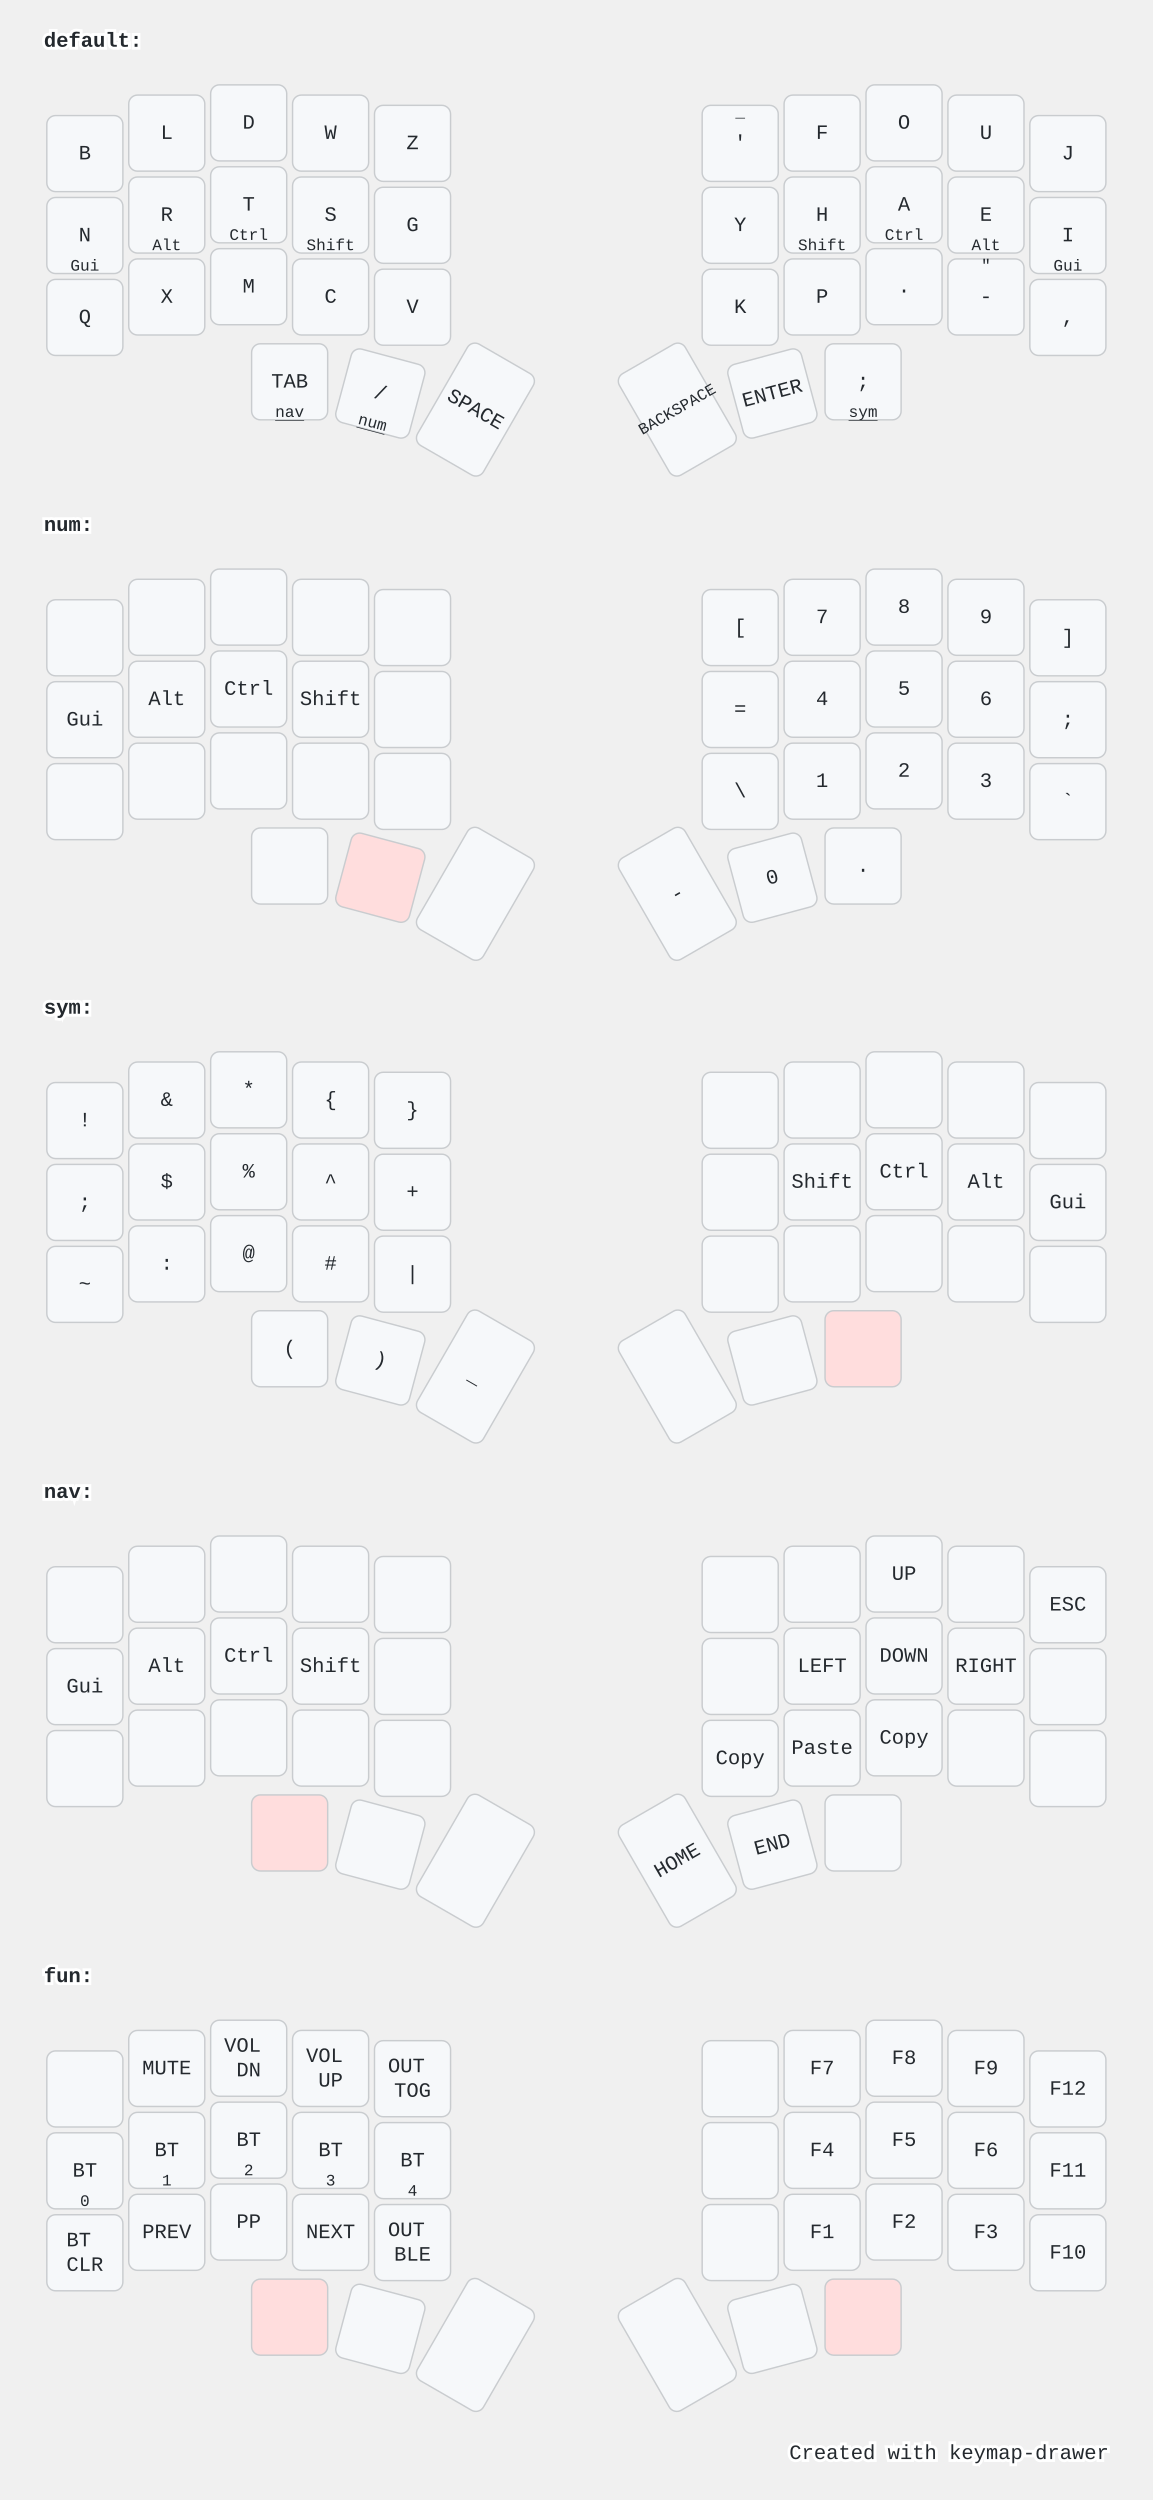
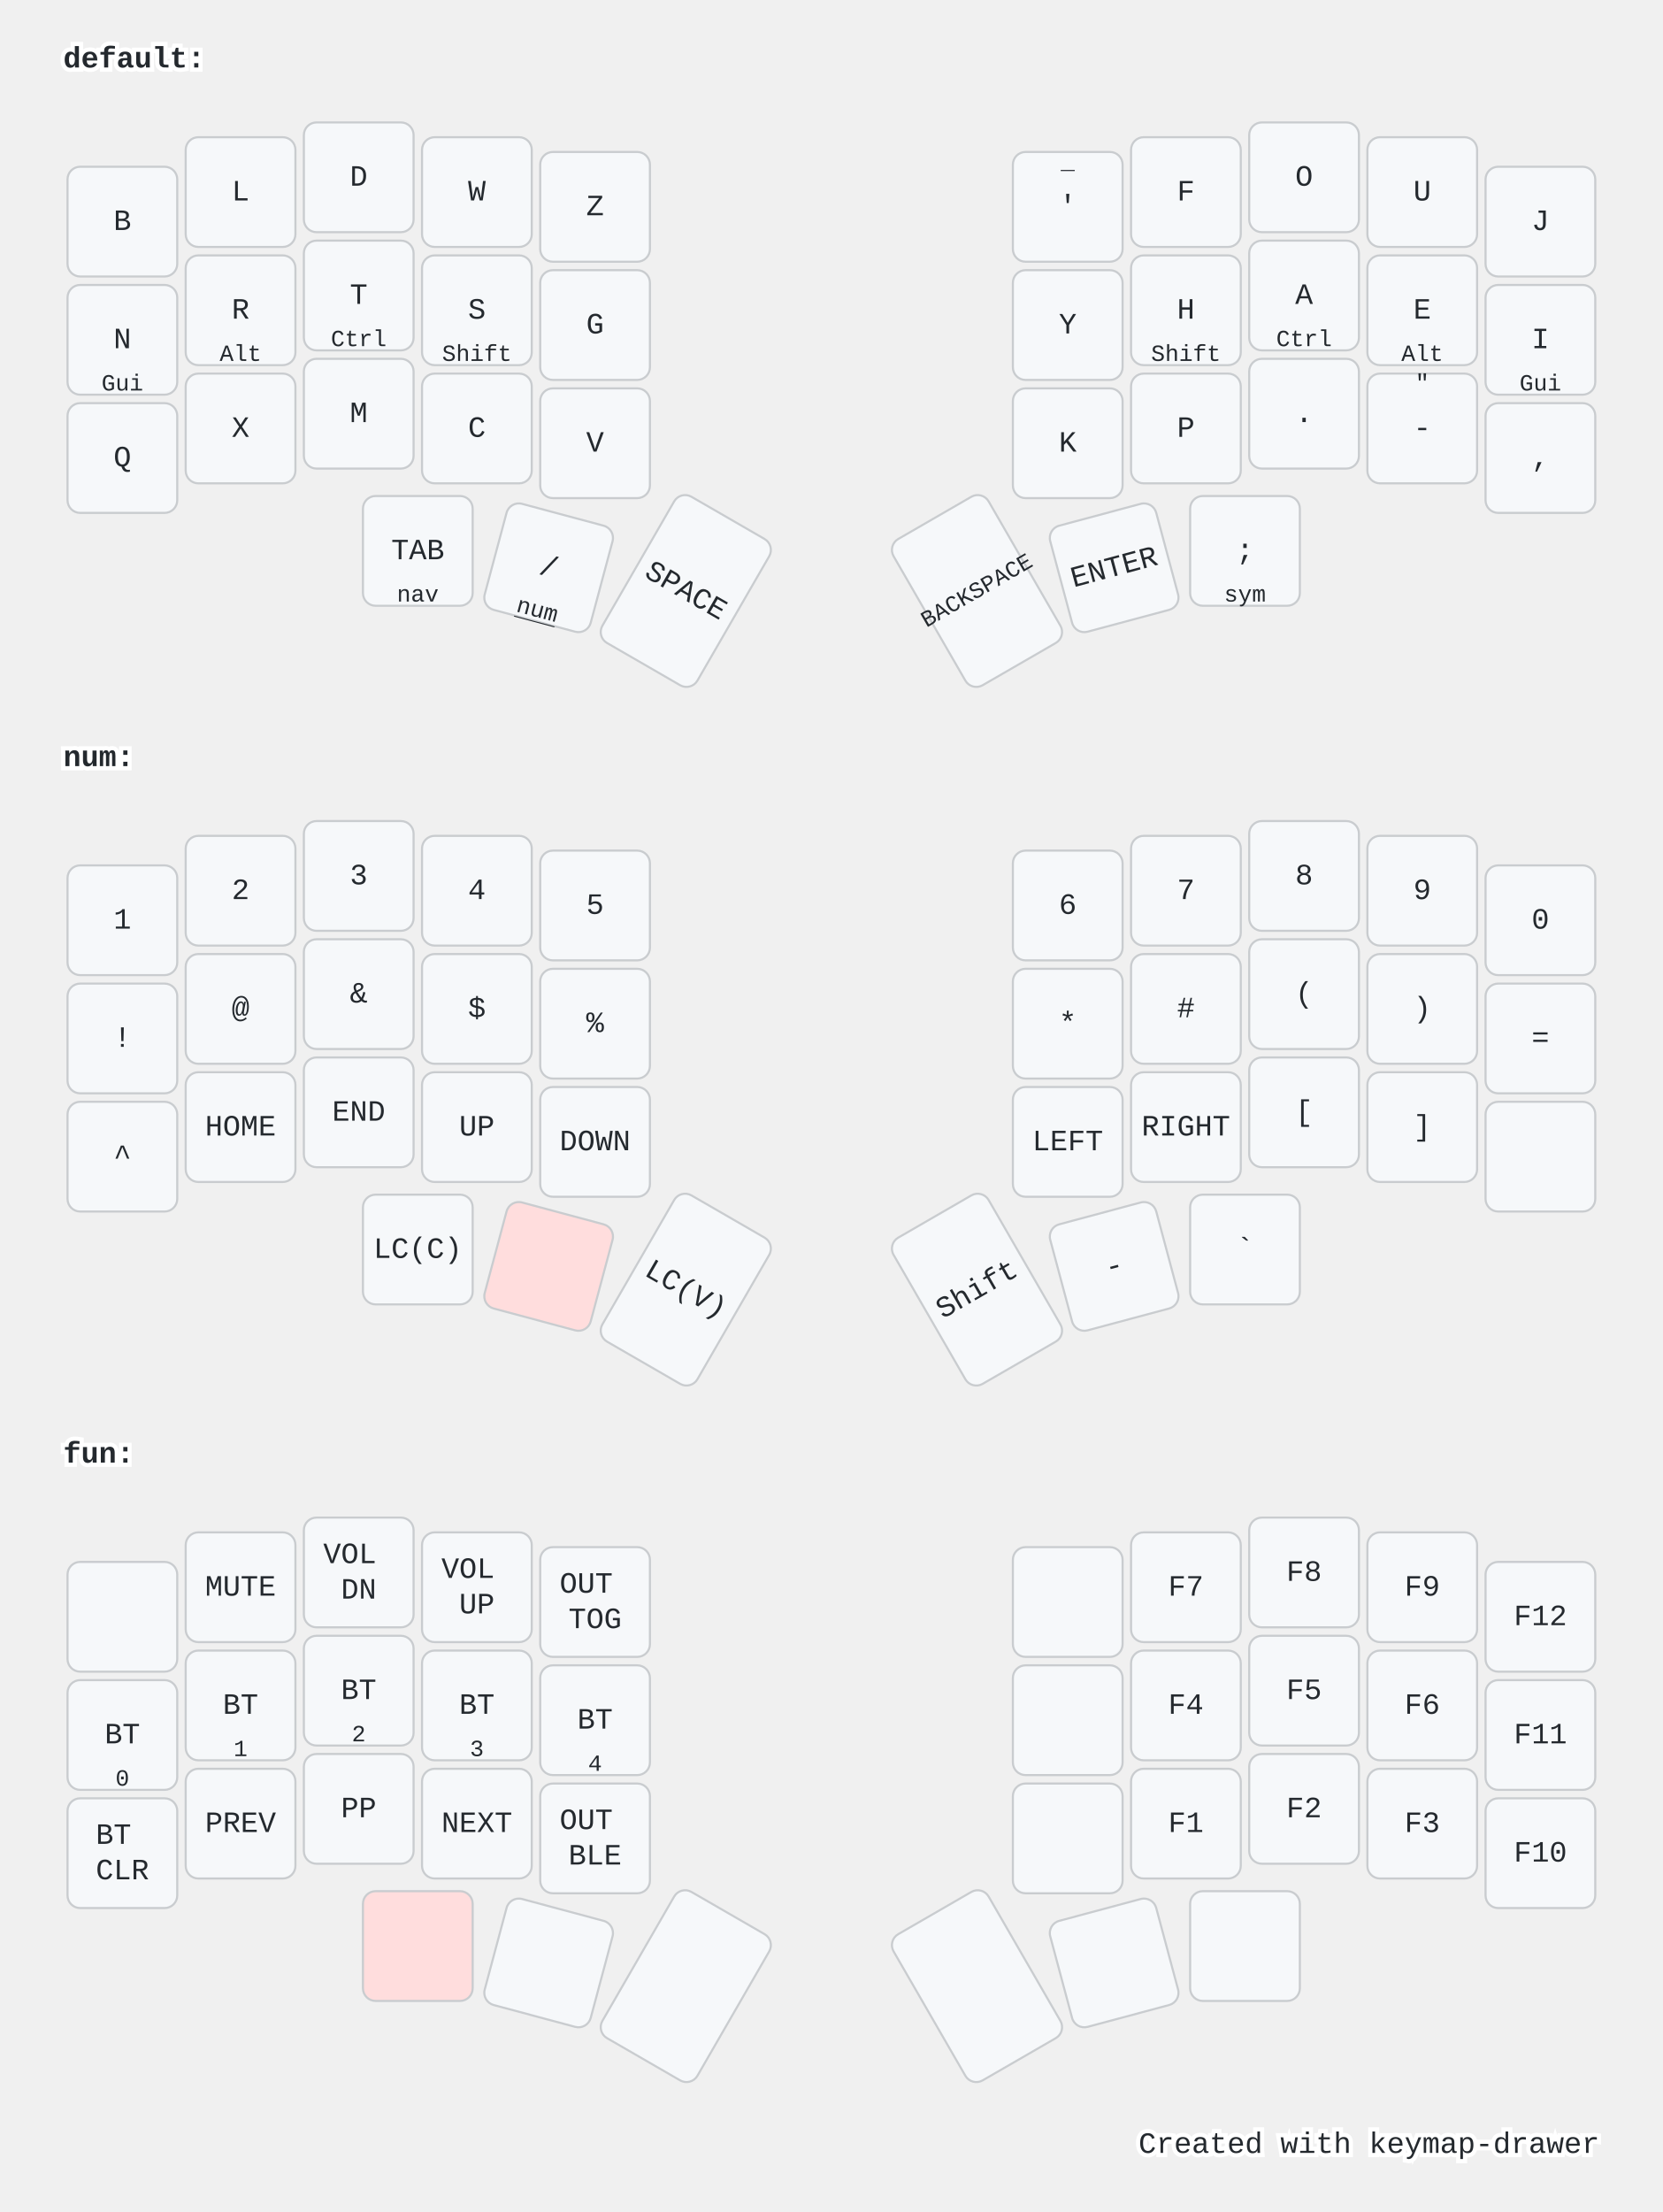
- <svg xmlns="http://www.w3.org/2000/svg" width="788" height="1709" viewBox="0 0 788 1709" class="keymap">
+ <svg xmlns="http://www.w3.org/2000/svg" width="788" height="1048" viewBox="0 0 788 1048" class="keymap">
  <style>/* inherit to force styles through use tags */
svg path {
    fill: inherit;
}

/* font and background color specifications */
svg.keymap {
    font-family: SFMono-Regular,Consolas,Liberation Mono,Menlo,monospace;
    font-size: 14px;
    font-kerning: normal;
    text-rendering: optimizeLegibility;
    fill: #24292e;
}

/* default key styling */
rect.key {
    fill: #f6f8fa;
}

rect.key, rect.combo {
    stroke: #c9cccf;
    stroke-width: 1;
}

/* default key side styling, only used is draw_key_sides is set */
rect.side {
    filter: brightness(90%);
}

/* color accent for combo boxes */
rect.combo, rect.combo-separate {
    fill: #cdf;
}

/* color accent for held keys */
rect.held, rect.combo.held {
    fill: #fdd;
}

/* color accent for ghost (optional) keys */
rect.ghost, rect.combo.ghost {
    stroke-dasharray: 4, 4;
    stroke-width: 2;
}

text {
    text-anchor: middle;
    dominant-baseline: middle;
}

/* styling for layer labels */
text.label {
    font-weight: bold;
    text-anchor: start;
    stroke: white;
    stroke-width: 4;
    paint-order: stroke;
}

/* styling for optional footer */
text.footer {
    text-anchor: end;
    dominant-baseline: auto;
    stroke: white;
    stroke-width: 4;
    paint-order: stroke;
}

/* styling for combo tap, and key non-tap label text */
text.combo, text.hold, text.shifted, text.left, text.right {
    font-size: 11px;
}

text.hold {
    text-anchor: middle;
    dominant-baseline: auto;
}

text.shifted {
    text-anchor: middle;
    dominant-baseline: hanging;
}

text.left {
    text-anchor: start;
}

text.right {
    text-anchor: end;
}

text.layer-activator {
    text-decoration: underline;
}

/* styling for hold/shifted label text in combo box */
text.combo.hold, text.combo.shifted, text.combo.left, text.combo.right {
    font-size: 8px;
}

/* lighter symbol for transparent keys */
text.trans {
    fill: #7b7e81;
}

/* styling for combo dendrons */
path.combo {
    stroke-width: 1;
    stroke: gray;
    fill: none;
}

/* Start Tabler Icons Cleanup */
/* cannot use height/width with glyphs */
.icon-tabler &gt; path {
    fill: inherit;
    stroke: inherit;
    stroke-width: 2;
}
/* hide tabler's default box */
.icon-tabler &gt; path[stroke="none"][fill="none"] {
    visibility: hidden;
}
/* End Tabler Icons Cleanup */

@media (prefers-color-scheme: dark) {
svg.keymap { fill: #d1d6db; }
rect.key { fill: #3f4750; }
rect.key, rect.combo { stroke: #60666c; }
rect.combo, rect.combo-separate { fill: #1f3d7a; }
rect.held, rect.combo.held { fill: #854747; }
text.label, text.footer { stroke: black; }
text.trans { fill: #7e8184; }
path.combo { stroke: #7f7f7f; }

}</style>
  <g transform="translate(30, 0)" class="layer-default">
    <text x="0" y="28" class="label" id="default">default:</text>
    <g transform="translate(0, 56)">
      <g transform="translate(28, 49)" class="key keypos-0">
        <rect rx="6" ry="6" x="-26" y="-26" width="52" height="52" class="key" />
        <text x="0" y="0" class="key tap">B</text>
      </g>
      <g transform="translate(84, 35)" class="key keypos-1">
        <rect rx="6" ry="6" x="-26" y="-26" width="52" height="52" class="key" />
        <text x="0" y="0" class="key tap">L</text>
      </g>
      <g transform="translate(140, 28)" class="key keypos-2">
        <rect rx="6" ry="6" x="-26" y="-26" width="52" height="52" class="key" />
        <text x="0" y="0" class="key tap">D</text>
      </g>
      <g transform="translate(196, 35)" class="key keypos-3">
        <rect rx="6" ry="6" x="-26" y="-26" width="52" height="52" class="key" />
        <text x="0" y="0" class="key tap">W</text>
      </g>
      <g transform="translate(252, 42)" class="key keypos-4">
        <rect rx="6" ry="6" x="-26" y="-26" width="52" height="52" class="key" />
        <text x="0" y="0" class="key tap">Z</text>
      </g>
      <g transform="translate(476, 42)" class="key keypos-5">
        <rect rx="6" ry="6" x="-26" y="-26" width="52" height="52" class="key" />
        <text x="0" y="0" class="key tap">'</text>
        <text x="0" y="-24" class="key shifted">_</text>
      </g>
      <g transform="translate(532, 35)" class="key keypos-6">
        <rect rx="6" ry="6" x="-26" y="-26" width="52" height="52" class="key" />
        <text x="0" y="0" class="key tap">F</text>
      </g>
      <g transform="translate(588, 28)" class="key keypos-7">
        <rect rx="6" ry="6" x="-26" y="-26" width="52" height="52" class="key" />
        <text x="0" y="0" class="key tap">O</text>
      </g>
      <g transform="translate(644, 35)" class="key keypos-8">
        <rect rx="6" ry="6" x="-26" y="-26" width="52" height="52" class="key" />
        <text x="0" y="0" class="key tap">U</text>
      </g>
      <g transform="translate(700, 49)" class="key keypos-9">
        <rect rx="6" ry="6" x="-26" y="-26" width="52" height="52" class="key" />
        <text x="0" y="0" class="key tap">J</text>
      </g>
      <g transform="translate(28, 105)" class="key keypos-10">
        <rect rx="6" ry="6" x="-26" y="-26" width="52" height="52" class="key" />
        <text x="0" y="0" class="key tap">N</text>
        <text x="0" y="24" class="key hold">Gui</text>
      </g>
      <g transform="translate(84, 91)" class="key keypos-11">
        <rect rx="6" ry="6" x="-26" y="-26" width="52" height="52" class="key" />
        <text x="0" y="0" class="key tap">R</text>
        <text x="0" y="24" class="key hold">Alt</text>
      </g>
      <g transform="translate(140, 84)" class="key keypos-12">
        <rect rx="6" ry="6" x="-26" y="-26" width="52" height="52" class="key" />
        <text x="0" y="0" class="key tap">T</text>
        <text x="0" y="24" class="key hold">Ctrl</text>
      </g>
      <g transform="translate(196, 91)" class="key keypos-13">
        <rect rx="6" ry="6" x="-26" y="-26" width="52" height="52" class="key" />
        <text x="0" y="0" class="key tap">S</text>
        <text x="0" y="24" class="key hold">Shift</text>
      </g>
      <g transform="translate(252, 98)" class="key keypos-14">
        <rect rx="6" ry="6" x="-26" y="-26" width="52" height="52" class="key" />
        <text x="0" y="0" class="key tap">G</text>
      </g>
      <g transform="translate(476, 98)" class="key keypos-15">
        <rect rx="6" ry="6" x="-26" y="-26" width="52" height="52" class="key" />
        <text x="0" y="0" class="key tap">Y</text>
      </g>
      <g transform="translate(532, 91)" class="key keypos-16">
        <rect rx="6" ry="6" x="-26" y="-26" width="52" height="52" class="key" />
        <text x="0" y="0" class="key tap">H</text>
        <text x="0" y="24" class="key hold">Shift</text>
      </g>
      <g transform="translate(588, 84)" class="key keypos-17">
        <rect rx="6" ry="6" x="-26" y="-26" width="52" height="52" class="key" />
        <text x="0" y="0" class="key tap">A</text>
        <text x="0" y="24" class="key hold">Ctrl</text>
      </g>
      <g transform="translate(644, 91)" class="key keypos-18">
        <rect rx="6" ry="6" x="-26" y="-26" width="52" height="52" class="key" />
        <text x="0" y="0" class="key tap">E</text>
        <text x="0" y="24" class="key hold">Alt</text>
      </g>
      <g transform="translate(700, 105)" class="key keypos-19">
        <rect rx="6" ry="6" x="-26" y="-26" width="52" height="52" class="key" />
        <text x="0" y="0" class="key tap">I</text>
        <text x="0" y="24" class="key hold">Gui</text>
      </g>
      <g transform="translate(28, 161)" class="key keypos-20">
        <rect rx="6" ry="6" x="-26" y="-26" width="52" height="52" class="key" />
        <text x="0" y="0" class="key tap">Q</text>
      </g>
      <g transform="translate(84, 147)" class="key keypos-21">
        <rect rx="6" ry="6" x="-26" y="-26" width="52" height="52" class="key" />
        <text x="0" y="0" class="key tap">X</text>
      </g>
      <g transform="translate(140, 140)" class="key keypos-22">
        <rect rx="6" ry="6" x="-26" y="-26" width="52" height="52" class="key" />
        <text x="0" y="0" class="key tap">M</text>
      </g>
      <g transform="translate(196, 147)" class="key keypos-23">
        <rect rx="6" ry="6" x="-26" y="-26" width="52" height="52" class="key" />
        <text x="0" y="0" class="key tap">C</text>
      </g>
      <g transform="translate(252, 154)" class="key keypos-24">
        <rect rx="6" ry="6" x="-26" y="-26" width="52" height="52" class="key" />
        <text x="0" y="0" class="key tap">V</text>
      </g>
      <g transform="translate(476, 154)" class="key keypos-25">
        <rect rx="6" ry="6" x="-26" y="-26" width="52" height="52" class="key" />
        <text x="0" y="0" class="key tap">K</text>
      </g>
      <g transform="translate(532, 147)" class="key keypos-26">
        <rect rx="6" ry="6" x="-26" y="-26" width="52" height="52" class="key" />
        <text x="0" y="0" class="key tap">P</text>
      </g>
      <g transform="translate(588, 140)" class="key keypos-27">
        <rect rx="6" ry="6" x="-26" y="-26" width="52" height="52" class="key" />
        <text x="0" y="0" class="key tap">.</text>
      </g>
      <g transform="translate(644, 147)" class="key keypos-28">
        <rect rx="6" ry="6" x="-26" y="-26" width="52" height="52" class="key" />
        <text x="0" y="0" class="key tap">-</text>
        <text x="0" y="-24" class="key shifted">"</text>
      </g>
      <g transform="translate(700, 161)" class="key keypos-29">
        <rect rx="6" ry="6" x="-26" y="-26" width="52" height="52" class="key" />
        <text x="0" y="0" class="key tap">,</text>
      </g>
      <g transform="translate(168, 205)" class="key keypos-30">
        <rect rx="6" ry="6" x="-26" y="-26" width="52" height="52" class="key" />
        <text x="0" y="0" class="key tap">TAB</text>
-         <a href="#nav">
-           <text x="0" y="24" class="key hold layer-activator">nav</text>
-         </a>
+         <text x="0" y="24" class="key hold">nav</text>
      </g>
      <g transform="translate(230, 213) rotate(15.0)" class="key keypos-31">
        <rect rx="6" ry="6" x="-26" y="-26" width="52" height="52" class="key" />
        <text x="0" y="0" class="key tap">/</text>
        <a href="#num">
          <text x="0" y="24" class="key hold layer-activator">num</text>
        </a>
      </g>
      <g transform="translate(295, 224) rotate(30.0)" class="key keypos-32">
        <rect rx="6" ry="6" x="-26" y="-40" width="52" height="80" class="key" />
        <text x="0" y="0" class="key tap">SPACE</text>
      </g>
      <g transform="translate(433, 224) rotate(-30.0)" class="key keypos-33">
        <rect rx="6" ry="6" x="-26" y="-40" width="52" height="80" class="key" />
        <text x="0" y="0" class="key tap">
          <tspan style="font-size: 78%">BACKSPACE</tspan>
        </text>
      </g>
      <g transform="translate(498, 213) rotate(-15.0)" class="key keypos-34">
        <rect rx="6" ry="6" x="-26" y="-26" width="52" height="52" class="key" />
        <text x="0" y="0" class="key tap">ENTER</text>
      </g>
      <g transform="translate(560, 205)" class="key keypos-35">
        <rect rx="6" ry="6" x="-26" y="-26" width="52" height="52" class="key" />
        <text x="0" y="0" class="key tap">;</text>
-         <a href="#sym">
-           <text x="0" y="24" class="key hold layer-activator">sym</text>
-         </a>
+         <text x="0" y="24" class="key hold">sym</text>
      </g>
    </g>
  </g>
  <g transform="translate(30, 331)" class="layer-num">
    <text x="0" y="28" class="label" id="num">num:</text>
    <g transform="translate(0, 56)">
      <g transform="translate(28, 49)" class="key keypos-0">
        <rect rx="6" ry="6" x="-26" y="-26" width="52" height="52" class="key" />
+         <text x="0" y="0" class="key tap">1</text>
      </g>
      <g transform="translate(84, 35)" class="key keypos-1">
        <rect rx="6" ry="6" x="-26" y="-26" width="52" height="52" class="key" />
+         <text x="0" y="0" class="key tap">2</text>
      </g>
      <g transform="translate(140, 28)" class="key keypos-2">
        <rect rx="6" ry="6" x="-26" y="-26" width="52" height="52" class="key" />
+         <text x="0" y="0" class="key tap">3</text>
      </g>
      <g transform="translate(196, 35)" class="key keypos-3">
        <rect rx="6" ry="6" x="-26" y="-26" width="52" height="52" class="key" />
+         <text x="0" y="0" class="key tap">4</text>
      </g>
      <g transform="translate(252, 42)" class="key keypos-4">
        <rect rx="6" ry="6" x="-26" y="-26" width="52" height="52" class="key" />
+         <text x="0" y="0" class="key tap">5</text>
      </g>
      <g transform="translate(476, 42)" class="key keypos-5">
        <rect rx="6" ry="6" x="-26" y="-26" width="52" height="52" class="key" />
+         <text x="0" y="0" class="key tap">6</text>
+       </g>
+       <g transform="translate(532, 35)" class="key keypos-6">
+         <rect rx="6" ry="6" x="-26" y="-26" width="52" height="52" class="key" />
+         <text x="0" y="0" class="key tap">7</text>
+       </g>
+       <g transform="translate(588, 28)" class="key keypos-7">
+         <rect rx="6" ry="6" x="-26" y="-26" width="52" height="52" class="key" />
+         <text x="0" y="0" class="key tap">8</text>
+       </g>
+       <g transform="translate(644, 35)" class="key keypos-8">
+         <rect rx="6" ry="6" x="-26" y="-26" width="52" height="52" class="key" />
+         <text x="0" y="0" class="key tap">9</text>
+       </g>
+       <g transform="translate(700, 49)" class="key keypos-9">
+         <rect rx="6" ry="6" x="-26" y="-26" width="52" height="52" class="key" />
+         <text x="0" y="0" class="key tap">0</text>
+       </g>
+       <g transform="translate(28, 105)" class="key keypos-10">
+         <rect rx="6" ry="6" x="-26" y="-26" width="52" height="52" class="key" />
+         <text x="0" y="0" class="key tap">!</text>
+       </g>
+       <g transform="translate(84, 91)" class="key keypos-11">
+         <rect rx="6" ry="6" x="-26" y="-26" width="52" height="52" class="key" />
+         <text x="0" y="0" class="key tap">@</text>
+       </g>
+       <g transform="translate(140, 84)" class="key keypos-12">
+         <rect rx="6" ry="6" x="-26" y="-26" width="52" height="52" class="key" />
+         <text x="0" y="0" class="key tap">&amp;</text>
+       </g>
+       <g transform="translate(196, 91)" class="key keypos-13">
+         <rect rx="6" ry="6" x="-26" y="-26" width="52" height="52" class="key" />
+         <text x="0" y="0" class="key tap">$</text>
+       </g>
+       <g transform="translate(252, 98)" class="key keypos-14">
+         <rect rx="6" ry="6" x="-26" y="-26" width="52" height="52" class="key" />
+         <text x="0" y="0" class="key tap">%</text>
+       </g>
+       <g transform="translate(476, 98)" class="key keypos-15">
+         <rect rx="6" ry="6" x="-26" y="-26" width="52" height="52" class="key" />
+         <text x="0" y="0" class="key tap">*</text>
+       </g>
+       <g transform="translate(532, 91)" class="key keypos-16">
+         <rect rx="6" ry="6" x="-26" y="-26" width="52" height="52" class="key" />
+         <text x="0" y="0" class="key tap">#</text>
+       </g>
+       <g transform="translate(588, 84)" class="key keypos-17">
+         <rect rx="6" ry="6" x="-26" y="-26" width="52" height="52" class="key" />
+         <text x="0" y="0" class="key tap">(</text>
+       </g>
+       <g transform="translate(644, 91)" class="key keypos-18">
+         <rect rx="6" ry="6" x="-26" y="-26" width="52" height="52" class="key" />
+         <text x="0" y="0" class="key tap">)</text>
+       </g>
+       <g transform="translate(700, 105)" class="key keypos-19">
+         <rect rx="6" ry="6" x="-26" y="-26" width="52" height="52" class="key" />
+         <text x="0" y="0" class="key tap">=</text>
+       </g>
+       <g transform="translate(28, 161)" class="key keypos-20">
+         <rect rx="6" ry="6" x="-26" y="-26" width="52" height="52" class="key" />
+         <text x="0" y="0" class="key tap">^</text>
+       </g>
+       <g transform="translate(84, 147)" class="key keypos-21">
+         <rect rx="6" ry="6" x="-26" y="-26" width="52" height="52" class="key" />
+         <text x="0" y="0" class="key tap">HOME</text>
+       </g>
+       <g transform="translate(140, 140)" class="key keypos-22">
+         <rect rx="6" ry="6" x="-26" y="-26" width="52" height="52" class="key" />
+         <text x="0" y="0" class="key tap">END</text>
+       </g>
+       <g transform="translate(196, 147)" class="key keypos-23">
+         <rect rx="6" ry="6" x="-26" y="-26" width="52" height="52" class="key" />
+         <text x="0" y="0" class="key tap">UP</text>
+       </g>
+       <g transform="translate(252, 154)" class="key keypos-24">
+         <rect rx="6" ry="6" x="-26" y="-26" width="52" height="52" class="key" />
+         <text x="0" y="0" class="key tap">DOWN</text>
+       </g>
+       <g transform="translate(476, 154)" class="key keypos-25">
+         <rect rx="6" ry="6" x="-26" y="-26" width="52" height="52" class="key" />
+         <text x="0" y="0" class="key tap">LEFT</text>
+       </g>
+       <g transform="translate(532, 147)" class="key keypos-26">
+         <rect rx="6" ry="6" x="-26" y="-26" width="52" height="52" class="key" />
+         <text x="0" y="0" class="key tap">RIGHT</text>
+       </g>
+       <g transform="translate(588, 140)" class="key keypos-27">
+         <rect rx="6" ry="6" x="-26" y="-26" width="52" height="52" class="key" />
        <text x="0" y="0" class="key tap">[</text>
      </g>
-       <g transform="translate(532, 35)" class="key keypos-6">
-         <rect rx="6" ry="6" x="-26" y="-26" width="52" height="52" class="key" />
-         <text x="0" y="0" class="key tap">7</text>
-       </g>
-       <g transform="translate(588, 28)" class="key keypos-7">
-         <rect rx="6" ry="6" x="-26" y="-26" width="52" height="52" class="key" />
-         <text x="0" y="0" class="key tap">8</text>
-       </g>
-       <g transform="translate(644, 35)" class="key keypos-8">
-         <rect rx="6" ry="6" x="-26" y="-26" width="52" height="52" class="key" />
-         <text x="0" y="0" class="key tap">9</text>
-       </g>
-       <g transform="translate(700, 49)" class="key keypos-9">
+       <g transform="translate(644, 147)" class="key keypos-28">
        <rect rx="6" ry="6" x="-26" y="-26" width="52" height="52" class="key" />
        <text x="0" y="0" class="key tap">]</text>
      </g>
-       <g transform="translate(28, 105)" class="key keypos-10">
-         <rect rx="6" ry="6" x="-26" y="-26" width="52" height="52" class="key" />
-         <text x="0" y="0" class="key tap">Gui</text>
-       </g>
-       <g transform="translate(84, 91)" class="key keypos-11">
-         <rect rx="6" ry="6" x="-26" y="-26" width="52" height="52" class="key" />
-         <text x="0" y="0" class="key tap">Alt</text>
-       </g>
-       <g transform="translate(140, 84)" class="key keypos-12">
-         <rect rx="6" ry="6" x="-26" y="-26" width="52" height="52" class="key" />
-         <text x="0" y="0" class="key tap">Ctrl</text>
-       </g>
-       <g transform="translate(196, 91)" class="key keypos-13">
-         <rect rx="6" ry="6" x="-26" y="-26" width="52" height="52" class="key" />
-         <text x="0" y="0" class="key tap">Shift</text>
-       </g>
-       <g transform="translate(252, 98)" class="key keypos-14">
-         <rect rx="6" ry="6" x="-26" y="-26" width="52" height="52" class="key" />
-       </g>
-       <g transform="translate(476, 98)" class="key keypos-15">
-         <rect rx="6" ry="6" x="-26" y="-26" width="52" height="52" class="key" />
-         <text x="0" y="0" class="key tap">=</text>
-       </g>
-       <g transform="translate(532, 91)" class="key keypos-16">
-         <rect rx="6" ry="6" x="-26" y="-26" width="52" height="52" class="key" />
-         <text x="0" y="0" class="key tap">4</text>
-       </g>
-       <g transform="translate(588, 84)" class="key keypos-17">
-         <rect rx="6" ry="6" x="-26" y="-26" width="52" height="52" class="key" />
-         <text x="0" y="0" class="key tap">5</text>
-       </g>
-       <g transform="translate(644, 91)" class="key keypos-18">
-         <rect rx="6" ry="6" x="-26" y="-26" width="52" height="52" class="key" />
-         <text x="0" y="0" class="key tap">6</text>
-       </g>
-       <g transform="translate(700, 105)" class="key keypos-19">
-         <rect rx="6" ry="6" x="-26" y="-26" width="52" height="52" class="key" />
-         <text x="0" y="0" class="key tap">;</text>
-       </g>
-       <g transform="translate(28, 161)" class="key keypos-20">
-         <rect rx="6" ry="6" x="-26" y="-26" width="52" height="52" class="key" />
-       </g>
-       <g transform="translate(84, 147)" class="key keypos-21">
-         <rect rx="6" ry="6" x="-26" y="-26" width="52" height="52" class="key" />
-       </g>
-       <g transform="translate(140, 140)" class="key keypos-22">
-         <rect rx="6" ry="6" x="-26" y="-26" width="52" height="52" class="key" />
-       </g>
-       <g transform="translate(196, 147)" class="key keypos-23">
-         <rect rx="6" ry="6" x="-26" y="-26" width="52" height="52" class="key" />
-       </g>
-       <g transform="translate(252, 154)" class="key keypos-24">
-         <rect rx="6" ry="6" x="-26" y="-26" width="52" height="52" class="key" />
-       </g>
-       <g transform="translate(476, 154)" class="key keypos-25">
-         <rect rx="6" ry="6" x="-26" y="-26" width="52" height="52" class="key" />
-         <text x="0" y="0" class="key tap">\</text>
-       </g>
-       <g transform="translate(532, 147)" class="key keypos-26">
-         <rect rx="6" ry="6" x="-26" y="-26" width="52" height="52" class="key" />
-         <text x="0" y="0" class="key tap">1</text>
-       </g>
-       <g transform="translate(588, 140)" class="key keypos-27">
-         <rect rx="6" ry="6" x="-26" y="-26" width="52" height="52" class="key" />
-         <text x="0" y="0" class="key tap">2</text>
-       </g>
-       <g transform="translate(644, 147)" class="key keypos-28">
-         <rect rx="6" ry="6" x="-26" y="-26" width="52" height="52" class="key" />
-         <text x="0" y="0" class="key tap">3</text>
-       </g>
      <g transform="translate(700, 161)" class="key keypos-29">
        <rect rx="6" ry="6" x="-26" y="-26" width="52" height="52" class="key" />
-         <text x="0" y="0" class="key tap">`</text>
      </g>
      <g transform="translate(168, 205)" class="key keypos-30">
        <rect rx="6" ry="6" x="-26" y="-26" width="52" height="52" class="key" />
+         <text x="0" y="0" class="key tap">LC(C)</text>
      </g>
      <g transform="translate(230, 213) rotate(15.0)" class="key held keypos-31">
        <rect rx="6" ry="6" x="-26" y="-26" width="52" height="52" class="key held" />
      </g>
      <g transform="translate(295, 224) rotate(30.0)" class="key keypos-32">
        <rect rx="6" ry="6" x="-26" y="-40" width="52" height="80" class="key" />
+         <text x="0" y="0" class="key tap">LC(V)</text>
      </g>
      <g transform="translate(433, 224) rotate(-30.0)" class="key keypos-33">
        <rect rx="6" ry="6" x="-26" y="-40" width="52" height="80" class="key" />
+         <text x="0" y="0" class="key tap">Shift</text>
+       </g>
+       <g transform="translate(498, 213) rotate(-15.0)" class="key keypos-34">
+         <rect rx="6" ry="6" x="-26" y="-26" width="52" height="52" class="key" />
        <text x="0" y="0" class="key tap">-</text>
      </g>
-       <g transform="translate(498, 213) rotate(-15.0)" class="key keypos-34">
-         <rect rx="6" ry="6" x="-26" y="-26" width="52" height="52" class="key" />
-         <text x="0" y="0" class="key tap">0</text>
-       </g>
      <g transform="translate(560, 205)" class="key keypos-35">
        <rect rx="6" ry="6" x="-26" y="-26" width="52" height="52" class="key" />
-         <text x="0" y="0" class="key tap">.</text>
+         <text x="0" y="0" class="key tap">`</text>
      </g>
    </g>
  </g>
-   <g transform="translate(30, 661)" class="layer-sym">
-     <text x="0" y="28" class="label" id="sym">sym:</text>
-     <g transform="translate(0, 56)">
-       <g transform="translate(28, 49)" class="key keypos-0">
-         <rect rx="6" ry="6" x="-26" y="-26" width="52" height="52" class="key" />
-         <text x="0" y="0" class="key tap">!</text>
-       </g>
-       <g transform="translate(84, 35)" class="key keypos-1">
-         <rect rx="6" ry="6" x="-26" y="-26" width="52" height="52" class="key" />
-         <text x="0" y="0" class="key tap">&amp;</text>
-       </g>
-       <g transform="translate(140, 28)" class="key keypos-2">
-         <rect rx="6" ry="6" x="-26" y="-26" width="52" height="52" class="key" />
-         <text x="0" y="0" class="key tap">*</text>
-       </g>
-       <g transform="translate(196, 35)" class="key keypos-3">
-         <rect rx="6" ry="6" x="-26" y="-26" width="52" height="52" class="key" />
-         <text x="0" y="0" class="key tap">{</text>
-       </g>
-       <g transform="translate(252, 42)" class="key keypos-4">
-         <rect rx="6" ry="6" x="-26" y="-26" width="52" height="52" class="key" />
-         <text x="0" y="0" class="key tap">}</text>
-       </g>
-       <g transform="translate(476, 42)" class="key keypos-5">
-         <rect rx="6" ry="6" x="-26" y="-26" width="52" height="52" class="key" />
-       </g>
-       <g transform="translate(532, 35)" class="key keypos-6">
-         <rect rx="6" ry="6" x="-26" y="-26" width="52" height="52" class="key" />
-       </g>
-       <g transform="translate(588, 28)" class="key keypos-7">
-         <rect rx="6" ry="6" x="-26" y="-26" width="52" height="52" class="key" />
-       </g>
-       <g transform="translate(644, 35)" class="key keypos-8">
-         <rect rx="6" ry="6" x="-26" y="-26" width="52" height="52" class="key" />
-       </g>
-       <g transform="translate(700, 49)" class="key keypos-9">
-         <rect rx="6" ry="6" x="-26" y="-26" width="52" height="52" class="key" />
-       </g>
-       <g transform="translate(28, 105)" class="key keypos-10">
-         <rect rx="6" ry="6" x="-26" y="-26" width="52" height="52" class="key" />
-         <text x="0" y="0" class="key tap">;</text>
-       </g>
-       <g transform="translate(84, 91)" class="key keypos-11">
-         <rect rx="6" ry="6" x="-26" y="-26" width="52" height="52" class="key" />
-         <text x="0" y="0" class="key tap">$</text>
-       </g>
-       <g transform="translate(140, 84)" class="key keypos-12">
-         <rect rx="6" ry="6" x="-26" y="-26" width="52" height="52" class="key" />
-         <text x="0" y="0" class="key tap">%</text>
-       </g>
-       <g transform="translate(196, 91)" class="key keypos-13">
-         <rect rx="6" ry="6" x="-26" y="-26" width="52" height="52" class="key" />
-         <text x="0" y="0" class="key tap">^</text>
-       </g>
-       <g transform="translate(252, 98)" class="key keypos-14">
-         <rect rx="6" ry="6" x="-26" y="-26" width="52" height="52" class="key" />
-         <text x="0" y="0" class="key tap">+</text>
-       </g>
-       <g transform="translate(476, 98)" class="key keypos-15">
-         <rect rx="6" ry="6" x="-26" y="-26" width="52" height="52" class="key" />
-       </g>
-       <g transform="translate(532, 91)" class="key keypos-16">
-         <rect rx="6" ry="6" x="-26" y="-26" width="52" height="52" class="key" />
-         <text x="0" y="0" class="key tap">Shift</text>
-       </g>
-       <g transform="translate(588, 84)" class="key keypos-17">
-         <rect rx="6" ry="6" x="-26" y="-26" width="52" height="52" class="key" />
-         <text x="0" y="0" class="key tap">Ctrl</text>
-       </g>
-       <g transform="translate(644, 91)" class="key keypos-18">
-         <rect rx="6" ry="6" x="-26" y="-26" width="52" height="52" class="key" />
-         <text x="0" y="0" class="key tap">Alt</text>
-       </g>
-       <g transform="translate(700, 105)" class="key keypos-19">
-         <rect rx="6" ry="6" x="-26" y="-26" width="52" height="52" class="key" />
-         <text x="0" y="0" class="key tap">Gui</text>
-       </g>
-       <g transform="translate(28, 161)" class="key keypos-20">
-         <rect rx="6" ry="6" x="-26" y="-26" width="52" height="52" class="key" />
-         <text x="0" y="0" class="key tap">~</text>
-       </g>
-       <g transform="translate(84, 147)" class="key keypos-21">
-         <rect rx="6" ry="6" x="-26" y="-26" width="52" height="52" class="key" />
-         <text x="0" y="0" class="key tap">:</text>
-       </g>
-       <g transform="translate(140, 140)" class="key keypos-22">
-         <rect rx="6" ry="6" x="-26" y="-26" width="52" height="52" class="key" />
-         <text x="0" y="0" class="key tap">@</text>
-       </g>
-       <g transform="translate(196, 147)" class="key keypos-23">
-         <rect rx="6" ry="6" x="-26" y="-26" width="52" height="52" class="key" />
-         <text x="0" y="0" class="key tap">#</text>
-       </g>
-       <g transform="translate(252, 154)" class="key keypos-24">
-         <rect rx="6" ry="6" x="-26" y="-26" width="52" height="52" class="key" />
-         <text x="0" y="0" class="key tap">|</text>
-       </g>
-       <g transform="translate(476, 154)" class="key keypos-25">
-         <rect rx="6" ry="6" x="-26" y="-26" width="52" height="52" class="key" />
-       </g>
-       <g transform="translate(532, 147)" class="key keypos-26">
-         <rect rx="6" ry="6" x="-26" y="-26" width="52" height="52" class="key" />
-       </g>
-       <g transform="translate(588, 140)" class="key keypos-27">
-         <rect rx="6" ry="6" x="-26" y="-26" width="52" height="52" class="key" />
-       </g>
-       <g transform="translate(644, 147)" class="key keypos-28">
-         <rect rx="6" ry="6" x="-26" y="-26" width="52" height="52" class="key" />
-       </g>
-       <g transform="translate(700, 161)" class="key keypos-29">
-         <rect rx="6" ry="6" x="-26" y="-26" width="52" height="52" class="key" />
-       </g>
-       <g transform="translate(168, 205)" class="key keypos-30">
-         <rect rx="6" ry="6" x="-26" y="-26" width="52" height="52" class="key" />
-         <text x="0" y="0" class="key tap">(</text>
-       </g>
-       <g transform="translate(230, 213) rotate(15.0)" class="key keypos-31">
-         <rect rx="6" ry="6" x="-26" y="-26" width="52" height="52" class="key" />
-         <text x="0" y="0" class="key tap">)</text>
-       </g>
-       <g transform="translate(295, 224) rotate(30.0)" class="key keypos-32">
-         <rect rx="6" ry="6" x="-26" y="-40" width="52" height="80" class="key" />
-         <text x="0" y="0" class="key tap">_</text>
-       </g>
-       <g transform="translate(433, 224) rotate(-30.0)" class="key keypos-33">
-         <rect rx="6" ry="6" x="-26" y="-40" width="52" height="80" class="key" />
-       </g>
-       <g transform="translate(498, 213) rotate(-15.0)" class="key keypos-34">
-         <rect rx="6" ry="6" x="-26" y="-26" width="52" height="52" class="key" />
-       </g>
-       <g transform="translate(560, 205)" class="key held keypos-35">
-         <rect rx="6" ry="6" x="-26" y="-26" width="52" height="52" class="key held" />
-       </g>
-     </g>
-   </g>
-   <g transform="translate(30, 992)" class="layer-nav">
-     <text x="0" y="28" class="label" id="nav">nav:</text>
-     <g transform="translate(0, 56)">
-       <g transform="translate(28, 49)" class="key keypos-0">
-         <rect rx="6" ry="6" x="-26" y="-26" width="52" height="52" class="key" />
-       </g>
-       <g transform="translate(84, 35)" class="key keypos-1">
-         <rect rx="6" ry="6" x="-26" y="-26" width="52" height="52" class="key" />
-       </g>
-       <g transform="translate(140, 28)" class="key keypos-2">
-         <rect rx="6" ry="6" x="-26" y="-26" width="52" height="52" class="key" />
-       </g>
-       <g transform="translate(196, 35)" class="key keypos-3">
-         <rect rx="6" ry="6" x="-26" y="-26" width="52" height="52" class="key" />
-       </g>
-       <g transform="translate(252, 42)" class="key keypos-4">
-         <rect rx="6" ry="6" x="-26" y="-26" width="52" height="52" class="key" />
-       </g>
-       <g transform="translate(476, 42)" class="key keypos-5">
-         <rect rx="6" ry="6" x="-26" y="-26" width="52" height="52" class="key" />
-       </g>
-       <g transform="translate(532, 35)" class="key keypos-6">
-         <rect rx="6" ry="6" x="-26" y="-26" width="52" height="52" class="key" />
-       </g>
-       <g transform="translate(588, 28)" class="key keypos-7">
-         <rect rx="6" ry="6" x="-26" y="-26" width="52" height="52" class="key" />
-         <text x="0" y="0" class="key tap">UP</text>
-       </g>
-       <g transform="translate(644, 35)" class="key keypos-8">
-         <rect rx="6" ry="6" x="-26" y="-26" width="52" height="52" class="key" />
-       </g>
-       <g transform="translate(700, 49)" class="key keypos-9">
-         <rect rx="6" ry="6" x="-26" y="-26" width="52" height="52" class="key" />
-         <text x="0" y="0" class="key tap">ESC</text>
-       </g>
-       <g transform="translate(28, 105)" class="key keypos-10">
-         <rect rx="6" ry="6" x="-26" y="-26" width="52" height="52" class="key" />
-         <text x="0" y="0" class="key tap">Gui</text>
-       </g>
-       <g transform="translate(84, 91)" class="key keypos-11">
-         <rect rx="6" ry="6" x="-26" y="-26" width="52" height="52" class="key" />
-         <text x="0" y="0" class="key tap">Alt</text>
-       </g>
-       <g transform="translate(140, 84)" class="key keypos-12">
-         <rect rx="6" ry="6" x="-26" y="-26" width="52" height="52" class="key" />
-         <text x="0" y="0" class="key tap">Ctrl</text>
-       </g>
-       <g transform="translate(196, 91)" class="key keypos-13">
-         <rect rx="6" ry="6" x="-26" y="-26" width="52" height="52" class="key" />
-         <text x="0" y="0" class="key tap">Shift</text>
-       </g>
-       <g transform="translate(252, 98)" class="key keypos-14">
-         <rect rx="6" ry="6" x="-26" y="-26" width="52" height="52" class="key" />
-       </g>
-       <g transform="translate(476, 98)" class="key keypos-15">
-         <rect rx="6" ry="6" x="-26" y="-26" width="52" height="52" class="key" />
-       </g>
-       <g transform="translate(532, 91)" class="key keypos-16">
-         <rect rx="6" ry="6" x="-26" y="-26" width="52" height="52" class="key" />
-         <text x="0" y="0" class="key tap">LEFT</text>
-       </g>
-       <g transform="translate(588, 84)" class="key keypos-17">
-         <rect rx="6" ry="6" x="-26" y="-26" width="52" height="52" class="key" />
-         <text x="0" y="0" class="key tap">DOWN</text>
-       </g>
-       <g transform="translate(644, 91)" class="key keypos-18">
-         <rect rx="6" ry="6" x="-26" y="-26" width="52" height="52" class="key" />
-         <text x="0" y="0" class="key tap">RIGHT</text>
-       </g>
-       <g transform="translate(700, 105)" class="key keypos-19">
-         <rect rx="6" ry="6" x="-26" y="-26" width="52" height="52" class="key" />
-       </g>
-       <g transform="translate(28, 161)" class="key keypos-20">
-         <rect rx="6" ry="6" x="-26" y="-26" width="52" height="52" class="key" />
-       </g>
-       <g transform="translate(84, 147)" class="key keypos-21">
-         <rect rx="6" ry="6" x="-26" y="-26" width="52" height="52" class="key" />
-       </g>
-       <g transform="translate(140, 140)" class="key keypos-22">
-         <rect rx="6" ry="6" x="-26" y="-26" width="52" height="52" class="key" />
-       </g>
-       <g transform="translate(196, 147)" class="key keypos-23">
-         <rect rx="6" ry="6" x="-26" y="-26" width="52" height="52" class="key" />
-       </g>
-       <g transform="translate(252, 154)" class="key keypos-24">
-         <rect rx="6" ry="6" x="-26" y="-26" width="52" height="52" class="key" />
-       </g>
-       <g transform="translate(476, 154)" class="key keypos-25">
-         <rect rx="6" ry="6" x="-26" y="-26" width="52" height="52" class="key" />
-         <text x="0" y="0" class="key tap">Copy</text>
-       </g>
-       <g transform="translate(532, 147)" class="key keypos-26">
-         <rect rx="6" ry="6" x="-26" y="-26" width="52" height="52" class="key" />
-         <text x="0" y="0" class="key tap">Paste</text>
-       </g>
-       <g transform="translate(588, 140)" class="key keypos-27">
-         <rect rx="6" ry="6" x="-26" y="-26" width="52" height="52" class="key" />
-         <text x="0" y="0" class="key tap">Copy</text>
-       </g>
-       <g transform="translate(644, 147)" class="key keypos-28">
-         <rect rx="6" ry="6" x="-26" y="-26" width="52" height="52" class="key" />
-       </g>
-       <g transform="translate(700, 161)" class="key keypos-29">
-         <rect rx="6" ry="6" x="-26" y="-26" width="52" height="52" class="key" />
-       </g>
-       <g transform="translate(168, 205)" class="key held keypos-30">
-         <rect rx="6" ry="6" x="-26" y="-26" width="52" height="52" class="key held" />
-       </g>
-       <g transform="translate(230, 213) rotate(15.0)" class="key keypos-31">
-         <rect rx="6" ry="6" x="-26" y="-26" width="52" height="52" class="key" />
-       </g>
-       <g transform="translate(295, 224) rotate(30.0)" class="key keypos-32">
-         <rect rx="6" ry="6" x="-26" y="-40" width="52" height="80" class="key" />
-       </g>
-       <g transform="translate(433, 224) rotate(-30.0)" class="key keypos-33">
-         <rect rx="6" ry="6" x="-26" y="-40" width="52" height="80" class="key" />
-         <text x="0" y="0" class="key tap">HOME</text>
-       </g>
-       <g transform="translate(498, 213) rotate(-15.0)" class="key keypos-34">
-         <rect rx="6" ry="6" x="-26" y="-26" width="52" height="52" class="key" />
-         <text x="0" y="0" class="key tap">END</text>
-       </g>
-       <g transform="translate(560, 205)" class="key keypos-35">
-         <rect rx="6" ry="6" x="-26" y="-26" width="52" height="52" class="key" />
-       </g>
-     </g>
-   </g>
-   <g transform="translate(30, 1323)" class="layer-fun">
+   <g transform="translate(30, 661)" class="layer-fun">
    <text x="0" y="28" class="label" id="fun">fun:</text>
    <g transform="translate(0, 56)">
      <g transform="translate(28, 49)" class="key keypos-0">
        <rect rx="6" ry="6" x="-26" y="-26" width="52" height="52" class="key" />
      </g>
      <g transform="translate(84, 35)" class="key keypos-1">
        <rect rx="6" ry="6" x="-26" y="-26" width="52" height="52" class="key" />
        <text x="0" y="0" class="key tap">MUTE</text>
      </g>
      <g transform="translate(140, 28)" class="key keypos-2">
        <rect rx="6" ry="6" x="-26" y="-26" width="52" height="52" class="key" />
        <text x="0" y="0" class="key tap">
          <tspan x="0" dy="-0.6em">VOL</tspan>
          <tspan x="0" dy="1.2em">DN</tspan>
        </text>
      </g>
      <g transform="translate(196, 35)" class="key keypos-3">
        <rect rx="6" ry="6" x="-26" y="-26" width="52" height="52" class="key" />
        <text x="0" y="0" class="key tap">
          <tspan x="0" dy="-0.6em">VOL</tspan>
          <tspan x="0" dy="1.2em">UP</tspan>
        </text>
      </g>
      <g transform="translate(252, 42)" class="key keypos-4">
        <rect rx="6" ry="6" x="-26" y="-26" width="52" height="52" class="key" />
        <text x="0" y="0" class="key tap">
          <tspan x="0" dy="-0.6em">OUT</tspan>
          <tspan x="0" dy="1.2em">TOG</tspan>
        </text>
      </g>
      <g transform="translate(476, 42)" class="key keypos-5">
        <rect rx="6" ry="6" x="-26" y="-26" width="52" height="52" class="key" />
      </g>
      <g transform="translate(532, 35)" class="key keypos-6">
        <rect rx="6" ry="6" x="-26" y="-26" width="52" height="52" class="key" />
        <text x="0" y="0" class="key tap">F7</text>
      </g>
      <g transform="translate(588, 28)" class="key keypos-7">
        <rect rx="6" ry="6" x="-26" y="-26" width="52" height="52" class="key" />
        <text x="0" y="0" class="key tap">F8</text>
      </g>
      <g transform="translate(644, 35)" class="key keypos-8">
        <rect rx="6" ry="6" x="-26" y="-26" width="52" height="52" class="key" />
        <text x="0" y="0" class="key tap">F9</text>
      </g>
      <g transform="translate(700, 49)" class="key keypos-9">
        <rect rx="6" ry="6" x="-26" y="-26" width="52" height="52" class="key" />
        <text x="0" y="0" class="key tap">F12</text>
      </g>
      <g transform="translate(28, 105)" class="key keypos-10">
        <rect rx="6" ry="6" x="-26" y="-26" width="52" height="52" class="key" />
        <text x="0" y="0" class="key tap">BT</text>
        <text x="0" y="24" class="key hold">0</text>
      </g>
      <g transform="translate(84, 91)" class="key keypos-11">
        <rect rx="6" ry="6" x="-26" y="-26" width="52" height="52" class="key" />
        <text x="0" y="0" class="key tap">BT</text>
        <text x="0" y="24" class="key hold">1</text>
      </g>
      <g transform="translate(140, 84)" class="key keypos-12">
        <rect rx="6" ry="6" x="-26" y="-26" width="52" height="52" class="key" />
        <text x="0" y="0" class="key tap">BT</text>
        <text x="0" y="24" class="key hold">2</text>
      </g>
      <g transform="translate(196, 91)" class="key keypos-13">
        <rect rx="6" ry="6" x="-26" y="-26" width="52" height="52" class="key" />
        <text x="0" y="0" class="key tap">BT</text>
        <text x="0" y="24" class="key hold">3</text>
      </g>
      <g transform="translate(252, 98)" class="key keypos-14">
        <rect rx="6" ry="6" x="-26" y="-26" width="52" height="52" class="key" />
        <text x="0" y="0" class="key tap">BT</text>
        <text x="0" y="24" class="key hold">4</text>
      </g>
      <g transform="translate(476, 98)" class="key keypos-15">
        <rect rx="6" ry="6" x="-26" y="-26" width="52" height="52" class="key" />
      </g>
      <g transform="translate(532, 91)" class="key keypos-16">
        <rect rx="6" ry="6" x="-26" y="-26" width="52" height="52" class="key" />
        <text x="0" y="0" class="key tap">F4</text>
      </g>
      <g transform="translate(588, 84)" class="key keypos-17">
        <rect rx="6" ry="6" x="-26" y="-26" width="52" height="52" class="key" />
        <text x="0" y="0" class="key tap">F5</text>
      </g>
      <g transform="translate(644, 91)" class="key keypos-18">
        <rect rx="6" ry="6" x="-26" y="-26" width="52" height="52" class="key" />
        <text x="0" y="0" class="key tap">F6</text>
      </g>
      <g transform="translate(700, 105)" class="key keypos-19">
        <rect rx="6" ry="6" x="-26" y="-26" width="52" height="52" class="key" />
        <text x="0" y="0" class="key tap">F11</text>
      </g>
      <g transform="translate(28, 161)" class="key keypos-20">
        <rect rx="6" ry="6" x="-26" y="-26" width="52" height="52" class="key" />
        <text x="0" y="0" class="key tap">
          <tspan x="0" dy="-0.6em">BT</tspan>
          <tspan x="0" dy="1.2em">CLR</tspan>
        </text>
      </g>
      <g transform="translate(84, 147)" class="key keypos-21">
        <rect rx="6" ry="6" x="-26" y="-26" width="52" height="52" class="key" />
        <text x="0" y="0" class="key tap">PREV</text>
      </g>
      <g transform="translate(140, 140)" class="key keypos-22">
        <rect rx="6" ry="6" x="-26" y="-26" width="52" height="52" class="key" />
        <text x="0" y="0" class="key tap">PP</text>
      </g>
      <g transform="translate(196, 147)" class="key keypos-23">
        <rect rx="6" ry="6" x="-26" y="-26" width="52" height="52" class="key" />
        <text x="0" y="0" class="key tap">NEXT</text>
      </g>
      <g transform="translate(252, 154)" class="key keypos-24">
        <rect rx="6" ry="6" x="-26" y="-26" width="52" height="52" class="key" />
        <text x="0" y="0" class="key tap">
          <tspan x="0" dy="-0.6em">OUT</tspan>
          <tspan x="0" dy="1.2em">BLE</tspan>
        </text>
      </g>
      <g transform="translate(476, 154)" class="key keypos-25">
        <rect rx="6" ry="6" x="-26" y="-26" width="52" height="52" class="key" />
      </g>
      <g transform="translate(532, 147)" class="key keypos-26">
        <rect rx="6" ry="6" x="-26" y="-26" width="52" height="52" class="key" />
        <text x="0" y="0" class="key tap">F1</text>
      </g>
      <g transform="translate(588, 140)" class="key keypos-27">
        <rect rx="6" ry="6" x="-26" y="-26" width="52" height="52" class="key" />
        <text x="0" y="0" class="key tap">F2</text>
      </g>
      <g transform="translate(644, 147)" class="key keypos-28">
        <rect rx="6" ry="6" x="-26" y="-26" width="52" height="52" class="key" />
        <text x="0" y="0" class="key tap">F3</text>
      </g>
      <g transform="translate(700, 161)" class="key keypos-29">
        <rect rx="6" ry="6" x="-26" y="-26" width="52" height="52" class="key" />
        <text x="0" y="0" class="key tap">F10</text>
      </g>
      <g transform="translate(168, 205)" class="key held keypos-30">
        <rect rx="6" ry="6" x="-26" y="-26" width="52" height="52" class="key held" />
      </g>
      <g transform="translate(230, 213) rotate(15.0)" class="key keypos-31">
        <rect rx="6" ry="6" x="-26" y="-26" width="52" height="52" class="key" />
      </g>
      <g transform="translate(295, 224) rotate(30.0)" class="key keypos-32">
        <rect rx="6" ry="6" x="-26" y="-40" width="52" height="80" class="key" />
      </g>
      <g transform="translate(433, 224) rotate(-30.0)" class="key keypos-33">
        <rect rx="6" ry="6" x="-26" y="-40" width="52" height="80" class="key" />
      </g>
      <g transform="translate(498, 213) rotate(-15.0)" class="key keypos-34">
        <rect rx="6" ry="6" x="-26" y="-26" width="52" height="52" class="key" />
      </g>
-       <g transform="translate(560, 205)" class="key held keypos-35">
-         <rect rx="6" ry="6" x="-26" y="-26" width="52" height="52" class="key held" />
+       <g transform="translate(560, 205)" class="key keypos-35">
+         <rect rx="6" ry="6" x="-26" y="-26" width="52" height="52" class="key" />
      </g>
    </g>
  </g>
-   <text x="758.0" y="1681.0" class="footer">Created with <a href="https://github.com/caksoylar/keymap-drawer">keymap-drawer</a>
+   <text x="758.0" y="1020.0" class="footer">Created with <a href="https://github.com/caksoylar/keymap-drawer">keymap-drawer</a>
  </text>
</svg>
